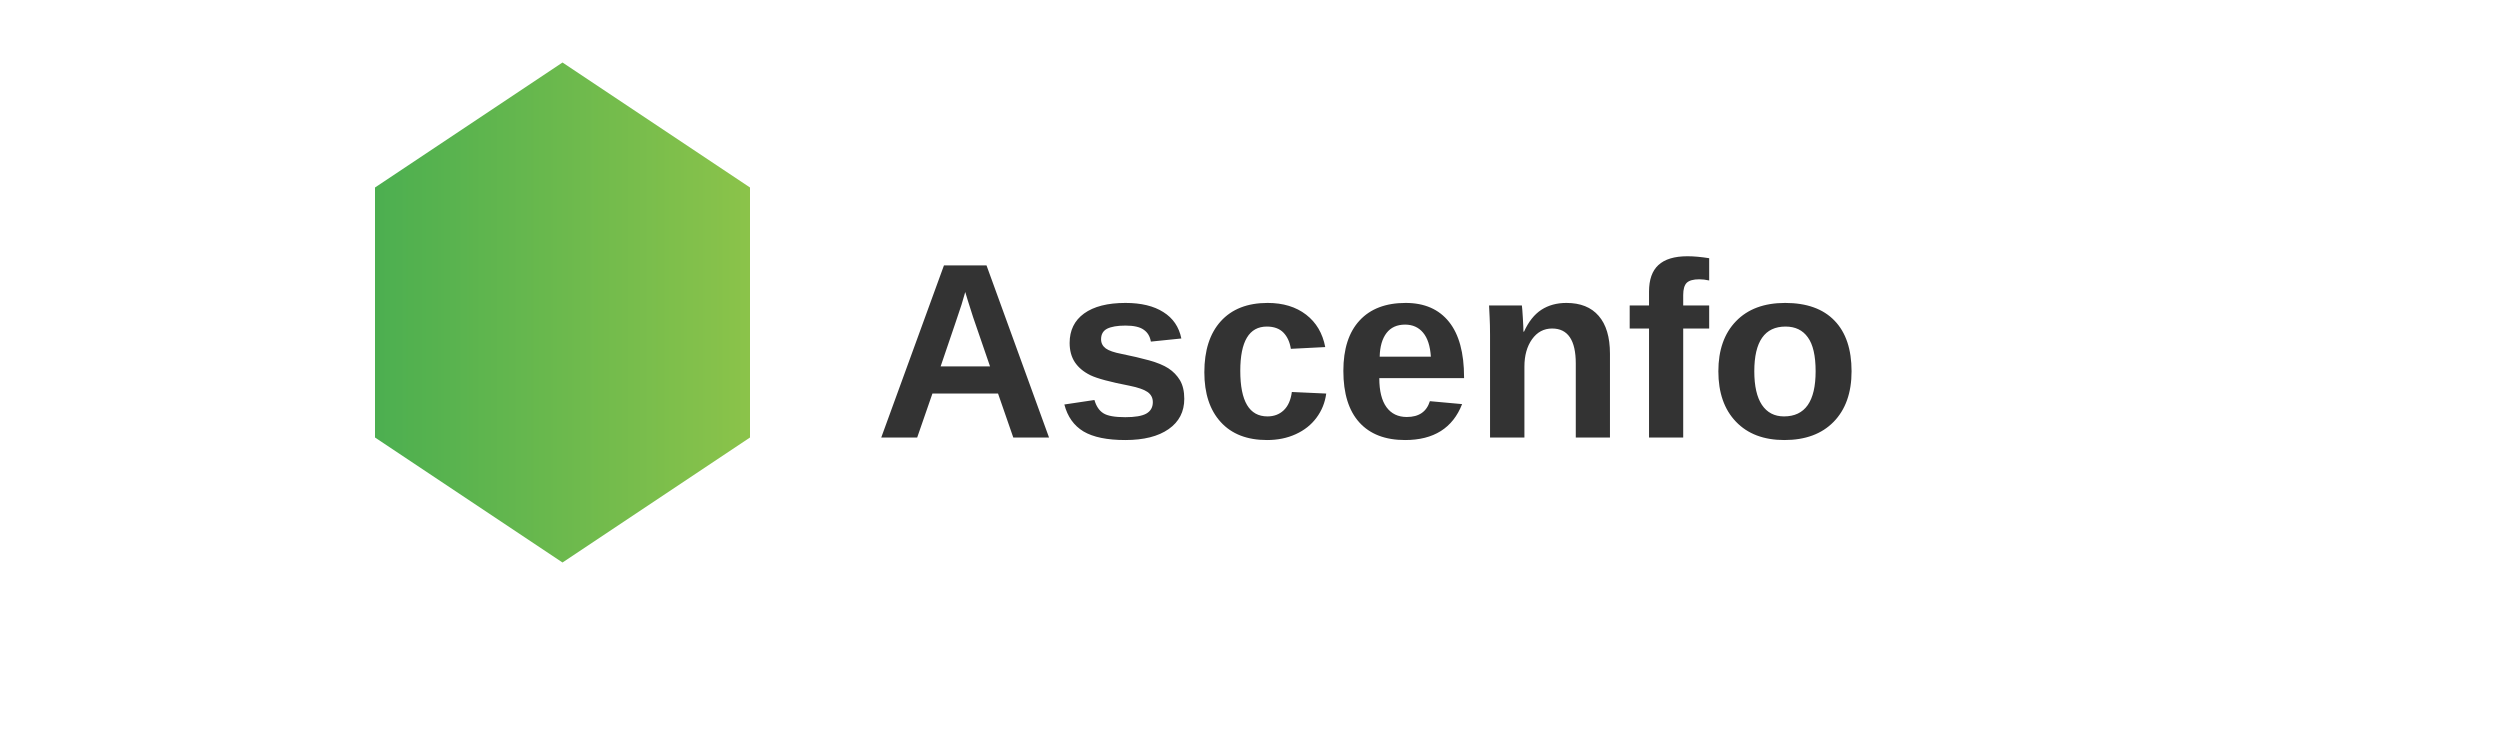
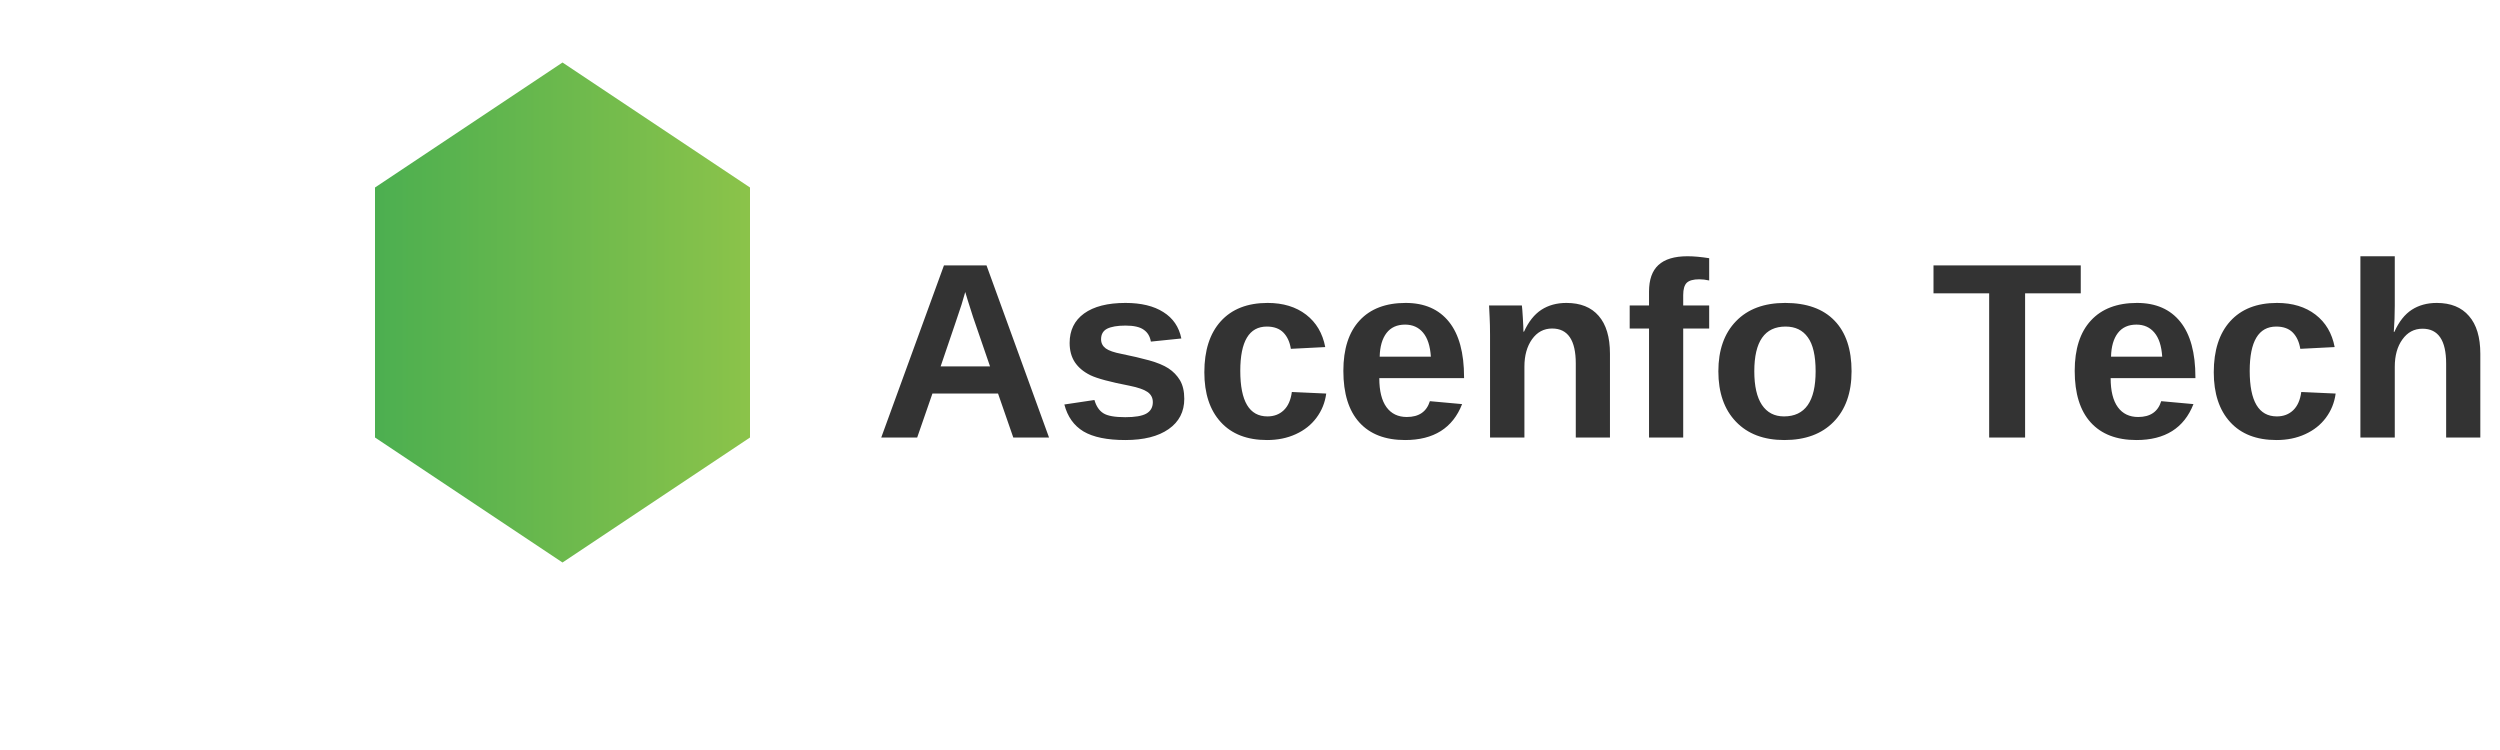
<svg xmlns="http://www.w3.org/2000/svg" width="200" height="60" viewBox="0 0 200 60" role="img" aria-labelledby="logoTitle">
  <defs>
    <linearGradient id="gradient" x1="0%" y1="0%" x2="100%" y2="0%">
      <stop offset="0%" stop-color="#4CAF50" />
      <stop offset="100%" stop-color="#8BC34A" />
    </linearGradient>
  </defs>
  <polygon points="30,15 45,5 60,15 60,35 45,45 30,35" fill="url(#gradient)" />
  <text x="70" y="35" font-family="Arial, sans-serif" font-size="20" fill="#333" font-weight="bold">
-     Ascenfo 
+     Ascenfo Tech
  </text>
</svg>
